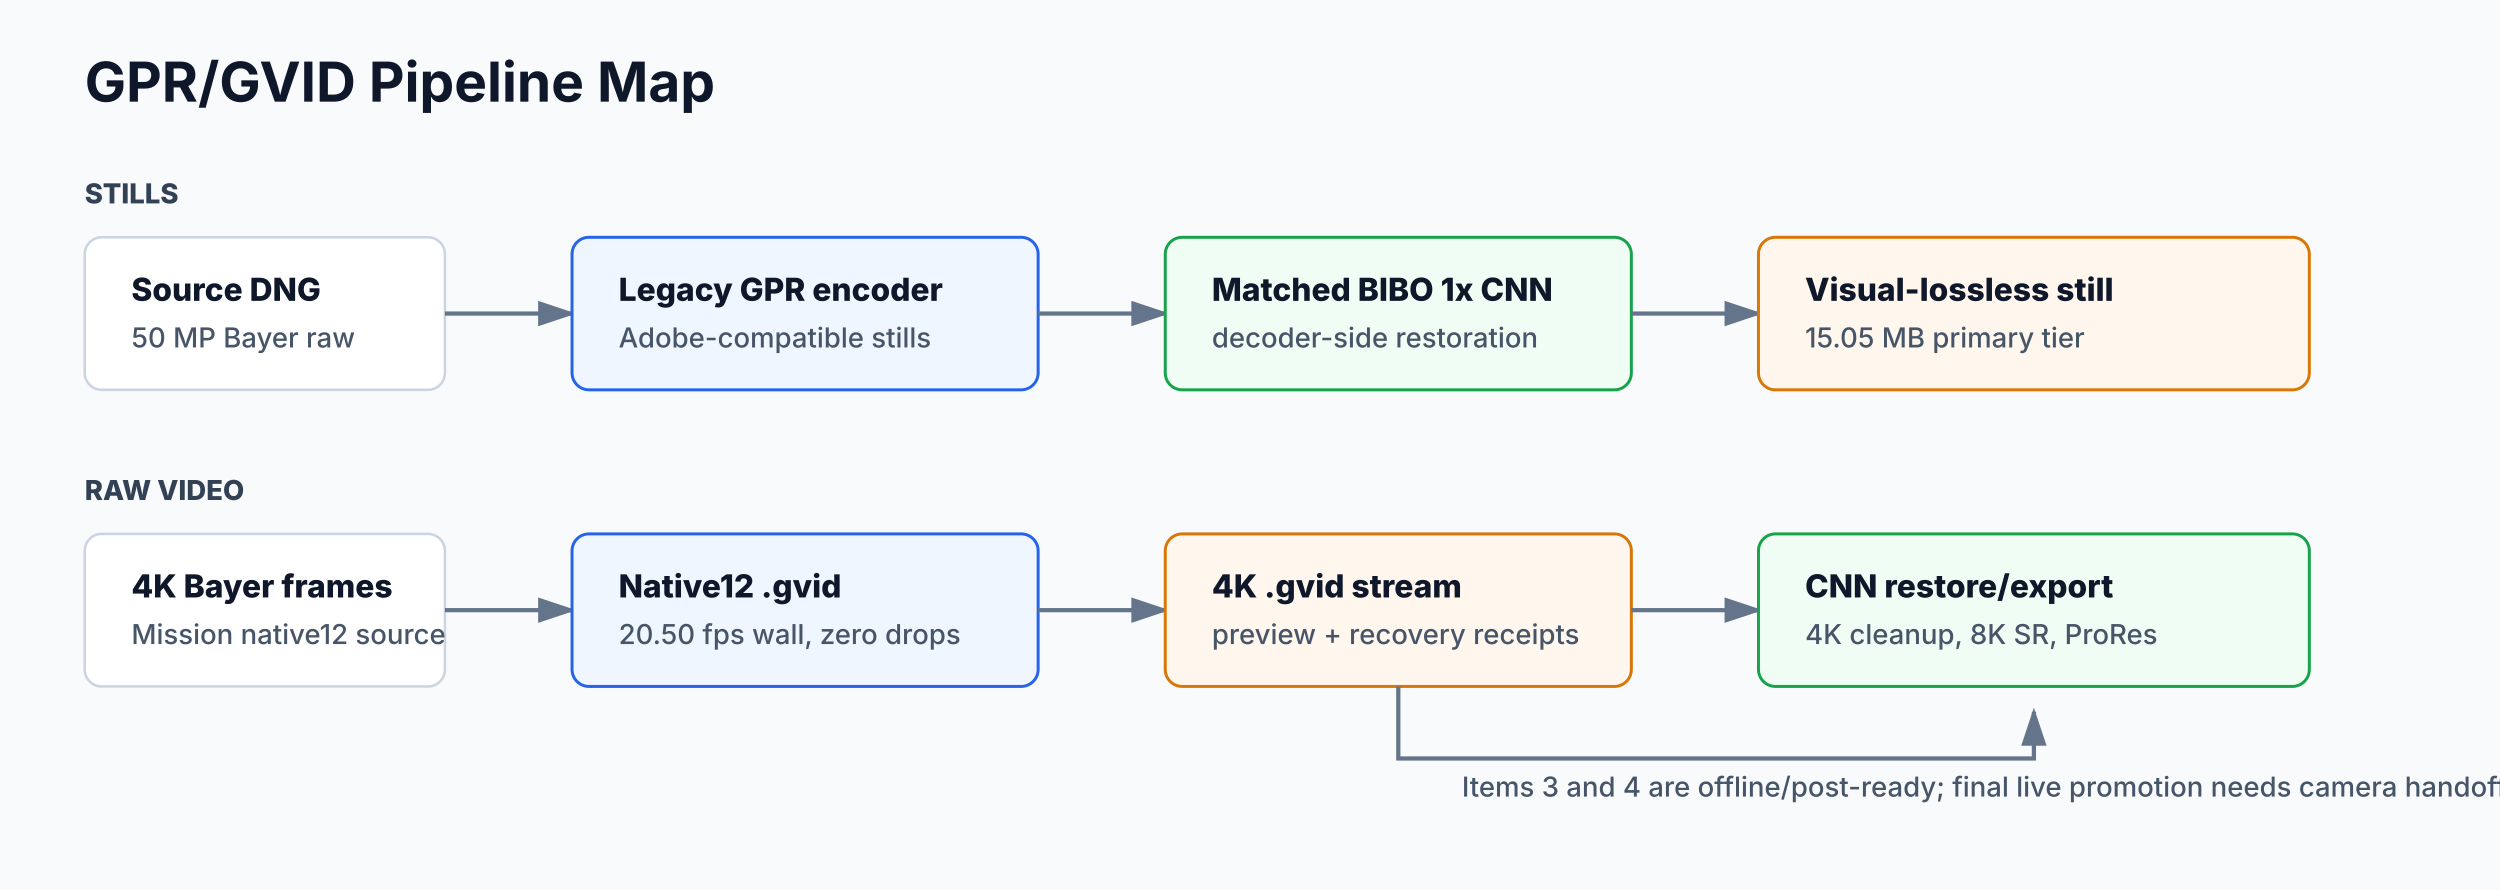
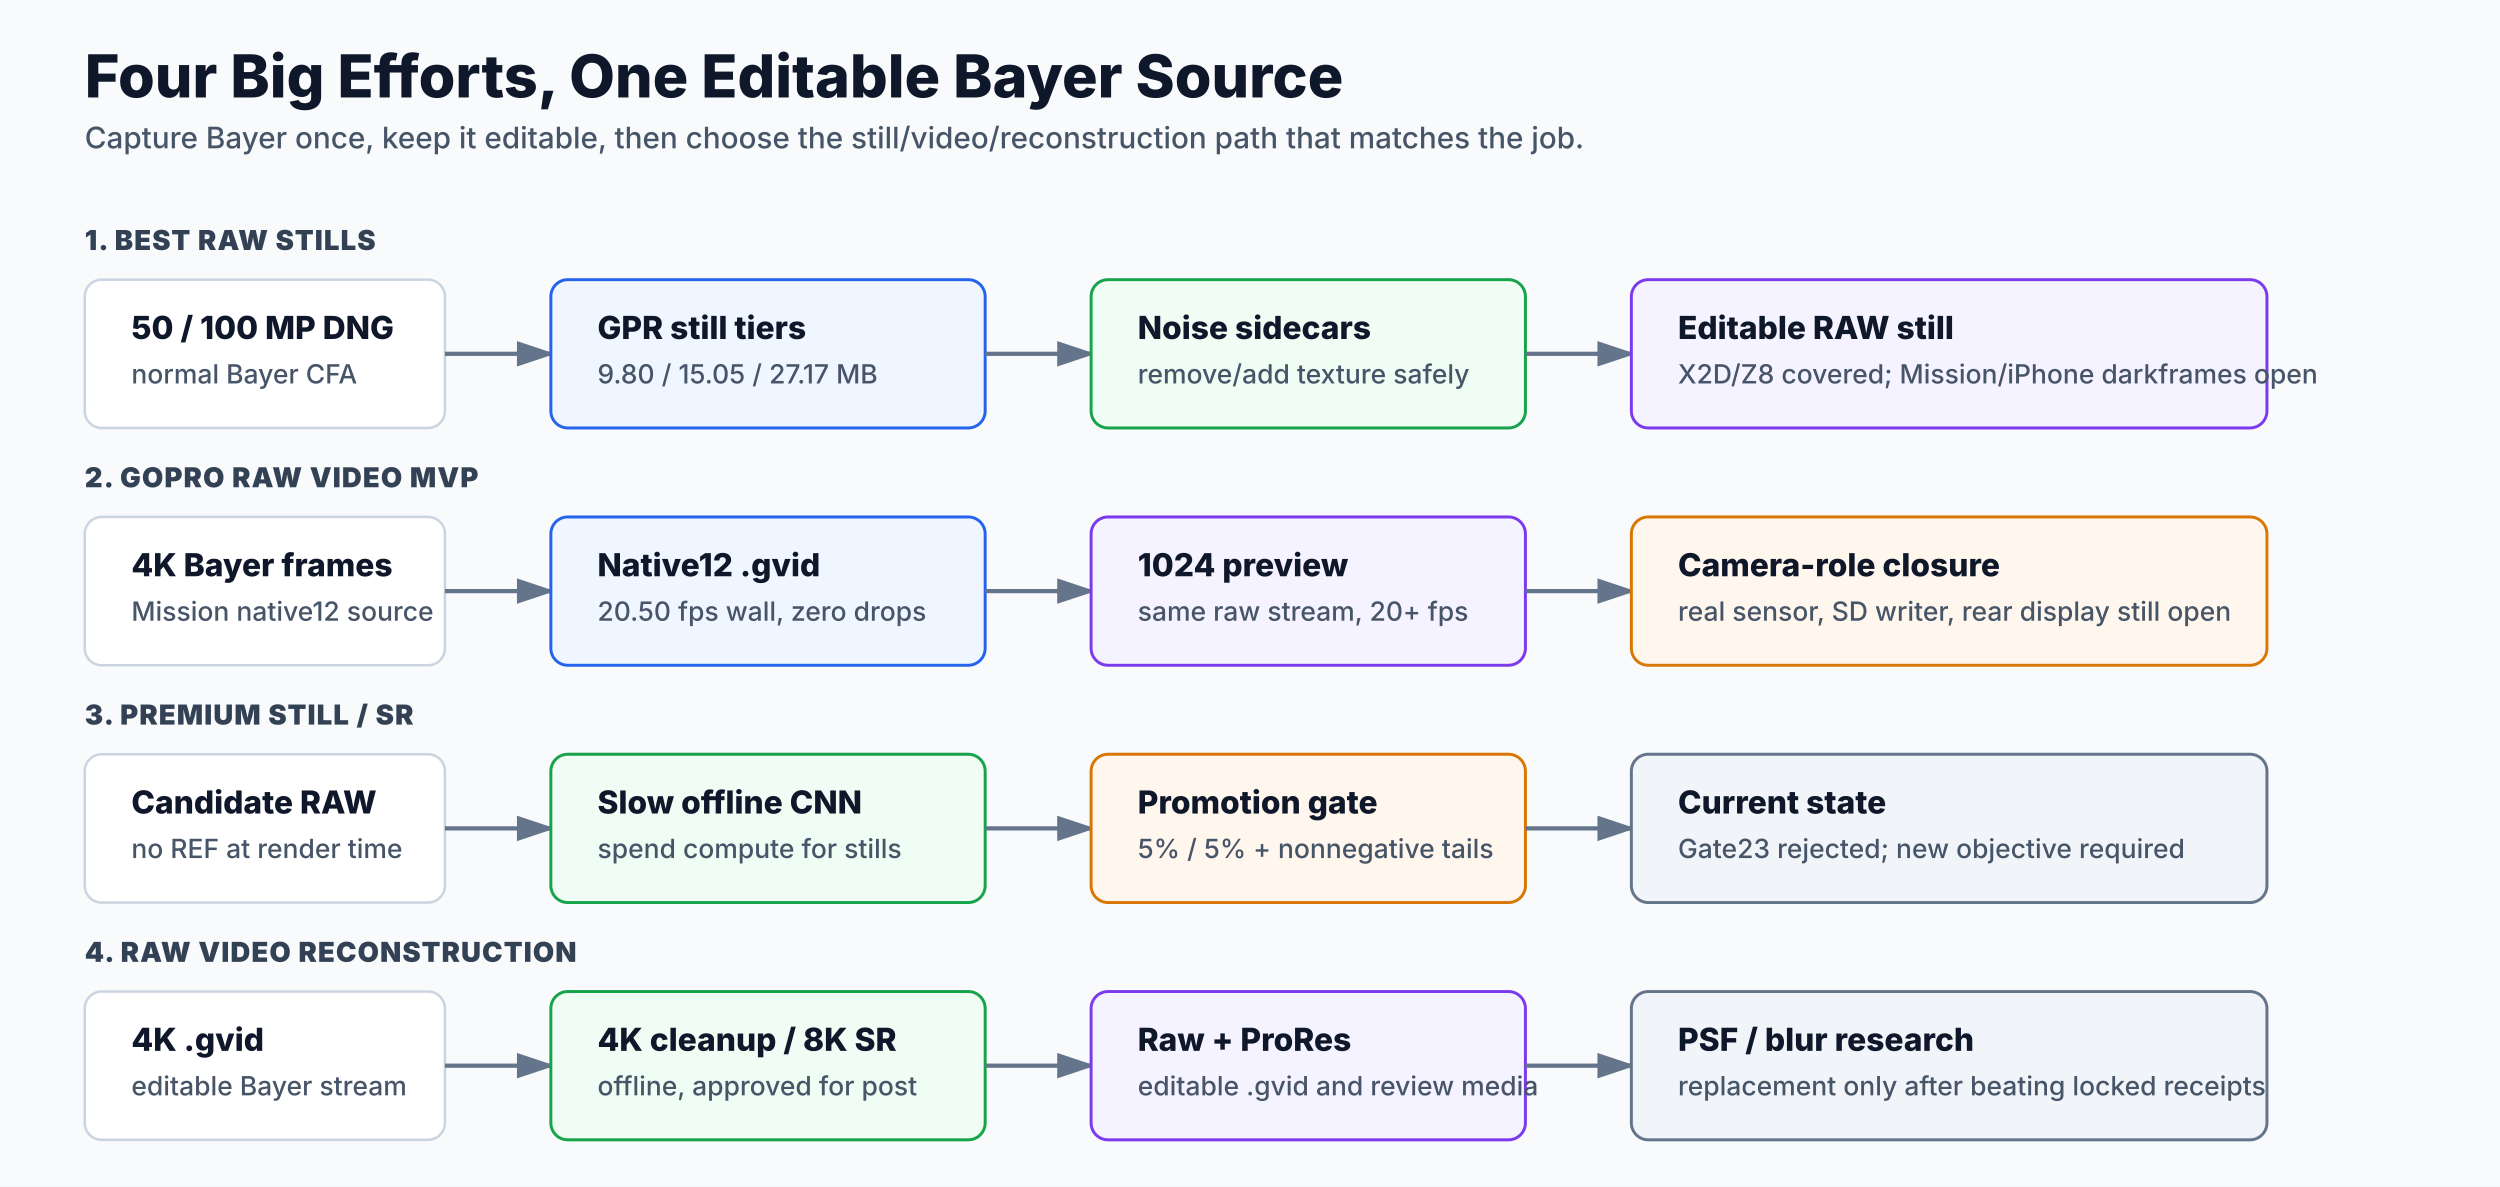
- <svg xmlns="http://www.w3.org/2000/svg" width="1180" height="420" viewBox="0 0 1180 420" role="img" aria-labelledby="title desc">
+ <svg xmlns="http://www.w3.org/2000/svg" width="1180" height="560" viewBox="0 0 1180 560" role="img" aria-labelledby="title desc">
  <defs>
    <style>
      .bg { fill: #f8fafc; }
+       .title { font: 800 28px system-ui, -apple-system, Segoe UI, sans-serif; fill: #0f172a; }
+       .sub { font: 500 14px system-ui, -apple-system, Segoe UI, sans-serif; fill: #475569; }
+       .lane { font: 900 13px system-ui, -apple-system, Segoe UI, sans-serif; fill: #334155; letter-spacing: .04em; }
      .box { fill: #ffffff; stroke: #cbd5e1; stroke-width: 1.2; }
      .codec { fill: #eff6ff; stroke: #2563eb; stroke-width: 1.4; }
      .model { fill: #f0fdf4; stroke: #16a34a; stroke-width: 1.4; }
-       .out { fill: #fff7ed; stroke: #d97706; stroke-width: 1.4; }
-       .title { font: 700 26px system-ui, -apple-system, Segoe UI, sans-serif; fill: #0f172a; }
+       .warn { fill: #fff7ed; stroke: #d97706; stroke-width: 1.4; }
+       .done { fill: #f5f3ff; stroke: #7c3aed; stroke-width: 1.4; }
+       .research { fill: #f1f5f9; stroke: #64748b; stroke-width: 1.4; }
      .label { font: 800 15px system-ui, -apple-system, Segoe UI, sans-serif; fill: #0f172a; }
-       .small { font: 500 13px system-ui, -apple-system, Segoe UI, sans-serif; fill: #475569; }
+       .small { font: 500 12.5px system-ui, -apple-system, Segoe UI, sans-serif; fill: #475569; }
      .arrow { stroke: #64748b; stroke-width: 2; fill: none; marker-end: url(#arrowhead); }
-       .lane { font: 800 13px system-ui, -apple-system, Segoe UI, sans-serif; fill: #334155; }
    </style>
    <marker id="arrowhead" markerWidth="10" markerHeight="10" refX="8" refY="3" orient="auto">
      <path d="M0,0 L0,6 L9,3 z" fill="#64748b" />
    </marker>
  </defs>
-   <rect class="bg" width="1180" height="420" />
-   <text class="title" x="40" y="48">GPR/GVID Pipeline Map</text>
-   <text class="lane" x="40" y="96">STILLS</text>
-   <rect class="box" x="40" y="112" width="170" height="72" rx="8" />
-   <text class="label" x="62" y="142">Source DNG</text>
-   <text class="small" x="62" y="164">50 MP Bayer raw</text>
-   <path class="arrow" d="M210 148 H270" />
-   <rect class="codec" x="270" y="112" width="220" height="72" rx="8" />
-   <text class="label" x="292" y="142">Legacy GPR encoder</text>
-   <text class="small" x="292" y="164">Adobe-compatible stills</text>
-   <path class="arrow" d="M490 148 H550" />
-   <rect class="model" x="550" y="112" width="220" height="72" rx="8" />
-   <text class="label" x="572" y="142">Matched BIBO 1x CNN</text>
-   <text class="small" x="572" y="164">decoder-side restoration</text>
-   <path class="arrow" d="M770 148 H830" />
-   <rect class="out" x="830" y="112" width="260" height="72" rx="8" />
-   <text class="label" x="852" y="142">Visual-lossless still</text>
-   <text class="small" x="852" y="164">15.05 MB primary tier</text>
-   <text class="lane" x="40" y="236">RAW VIDEO</text>
-   <rect class="box" x="40" y="252" width="170" height="72" rx="8" />
-   <text class="label" x="62" y="282">4K Bayer frames</text>
-   <text class="small" x="62" y="304">Mission native12 source</text>
-   <path class="arrow" d="M210 288 H270" />
-   <rect class="codec" x="270" y="252" width="220" height="72" rx="8" />
-   <text class="label" x="292" y="282">Native12 .gvid</text>
-   <text class="small" x="292" y="304">20.50 fps wall, zero drops</text>
-   <path class="arrow" d="M490 288 H550" />
-   <rect class="out" x="550" y="252" width="220" height="72" rx="8" />
-   <text class="label" x="572" y="282">4K .gvid stream</text>
-   <text class="small" x="572" y="304">preview + recovery receipts</text>
-   <path class="arrow" d="M770 288 H830" />
-   <rect class="model" x="830" y="252" width="260" height="72" rx="8" />
-   <text class="label" x="852" y="282">CNN restore/export</text>
-   <text class="small" x="852" y="304">4K cleanup, 8K SR, ProRes</text>
-   <path class="arrow" d="M660 324 V358 H960 V336" />
-   <text class="small" x="690" y="376">Items 3 and 4 are offline/post-ready; final live promotion needs camera handoff receipts.</text>
+   <rect class="bg" width="1180" height="560" />
+   <text class="title" x="40" y="46">Four Big Efforts, One Editable Bayer Source</text>
+   <text class="sub" x="40" y="70">Capture Bayer once, keep it editable, then choose the still/video/reconstruction path that matches the job.</text>
+   <text class="lane" x="40" y="118">1. BEST RAW STILLS</text>
+   <rect class="box" x="40" y="132" width="170" height="70" rx="8" />
+   <text class="label" x="62" y="160">50 / 100 MP DNG</text>
+   <text class="small" x="62" y="181">normal Bayer CFA</text>
+   <path class="arrow" d="M210 167 H260" />
+   <rect class="codec" x="260" y="132" width="205" height="70" rx="8" />
+   <text class="label" x="282" y="160">GPR still tiers</text>
+   <text class="small" x="282" y="181">9.80 / 15.05 / 27.17 MB</text>
+   <path class="arrow" d="M465 167 H515" />
+   <rect class="model" x="515" y="132" width="205" height="70" rx="8" />
+   <text class="label" x="537" y="160">Noise sidecars</text>
+   <text class="small" x="537" y="181">remove/add texture safely</text>
+   <path class="arrow" d="M720 167 H770" />
+   <rect class="done" x="770" y="132" width="300" height="70" rx="8" />
+   <text class="label" x="792" y="160">Editable RAW still</text>
+   <text class="small" x="792" y="181">X2D/Z8 covered; Mission/iPhone darkframes open</text>
+   <text class="lane" x="40" y="230">2. GOPRO RAW VIDEO MVP</text>
+   <rect class="box" x="40" y="244" width="170" height="70" rx="8" />
+   <text class="label" x="62" y="272">4K Bayer frames</text>
+   <text class="small" x="62" y="293">Mission native12 source</text>
+   <path class="arrow" d="M210 279 H260" />
+   <rect class="codec" x="260" y="244" width="205" height="70" rx="8" />
+   <text class="label" x="282" y="272">Native12 .gvid</text>
+   <text class="small" x="282" y="293">20.50 fps wall, zero drops</text>
+   <path class="arrow" d="M465 279 H515" />
+   <rect class="done" x="515" y="244" width="205" height="70" rx="8" />
+   <text class="label" x="537" y="272">1024 preview</text>
+   <text class="small" x="537" y="293">same raw stream, 20+ fps</text>
+   <path class="arrow" d="M720 279 H770" />
+   <rect class="warn" x="770" y="244" width="300" height="70" rx="8" />
+   <text class="label" x="792" y="272">Camera-role closure</text>
+   <text class="small" x="792" y="293">real sensor, SD writer, rear display still open</text>
+   <text class="lane" x="40" y="342">3. PREMIUM STILL / SR</text>
+   <rect class="box" x="40" y="356" width="170" height="70" rx="8" />
+   <text class="label" x="62" y="384">Candidate RAW</text>
+   <text class="small" x="62" y="405">no REF at render time</text>
+   <path class="arrow" d="M210 391 H260" />
+   <rect class="model" x="260" y="356" width="205" height="70" rx="8" />
+   <text class="label" x="282" y="384">Slow offline CNN</text>
+   <text class="small" x="282" y="405">spend compute for stills</text>
+   <path class="arrow" d="M465 391 H515" />
+   <rect class="warn" x="515" y="356" width="205" height="70" rx="8" />
+   <text class="label" x="537" y="384">Promotion gate</text>
+   <text class="small" x="537" y="405">5% / 5% + nonnegative tails</text>
+   <path class="arrow" d="M720 391 H770" />
+   <rect class="research" x="770" y="356" width="300" height="70" rx="8" />
+   <text class="label" x="792" y="384">Current state</text>
+   <text class="small" x="792" y="405">Gate23 rejected; new objective required</text>
+   <text class="lane" x="40" y="454">4. RAW VIDEO RECONSTRUCTION</text>
+   <rect class="box" x="40" y="468" width="170" height="70" rx="8" />
+   <text class="label" x="62" y="496">4K .gvid</text>
+   <text class="small" x="62" y="517">editable Bayer stream</text>
+   <path class="arrow" d="M210 503 H260" />
+   <rect class="model" x="260" y="468" width="205" height="70" rx="8" />
+   <text class="label" x="282" y="496">4K cleanup / 8K SR</text>
+   <text class="small" x="282" y="517">offline, approved for post</text>
+   <path class="arrow" d="M465 503 H515" />
+   <rect class="done" x="515" y="468" width="205" height="70" rx="8" />
+   <text class="label" x="537" y="496">Raw + ProRes</text>
+   <text class="small" x="537" y="517">editable .gvid and review media</text>
+   <path class="arrow" d="M720 503 H770" />
+   <rect class="research" x="770" y="468" width="300" height="70" rx="8" />
+   <text class="label" x="792" y="496">PSF / blur research</text>
+   <text class="small" x="792" y="517">replacement only after beating locked receipts</text>
</svg>
